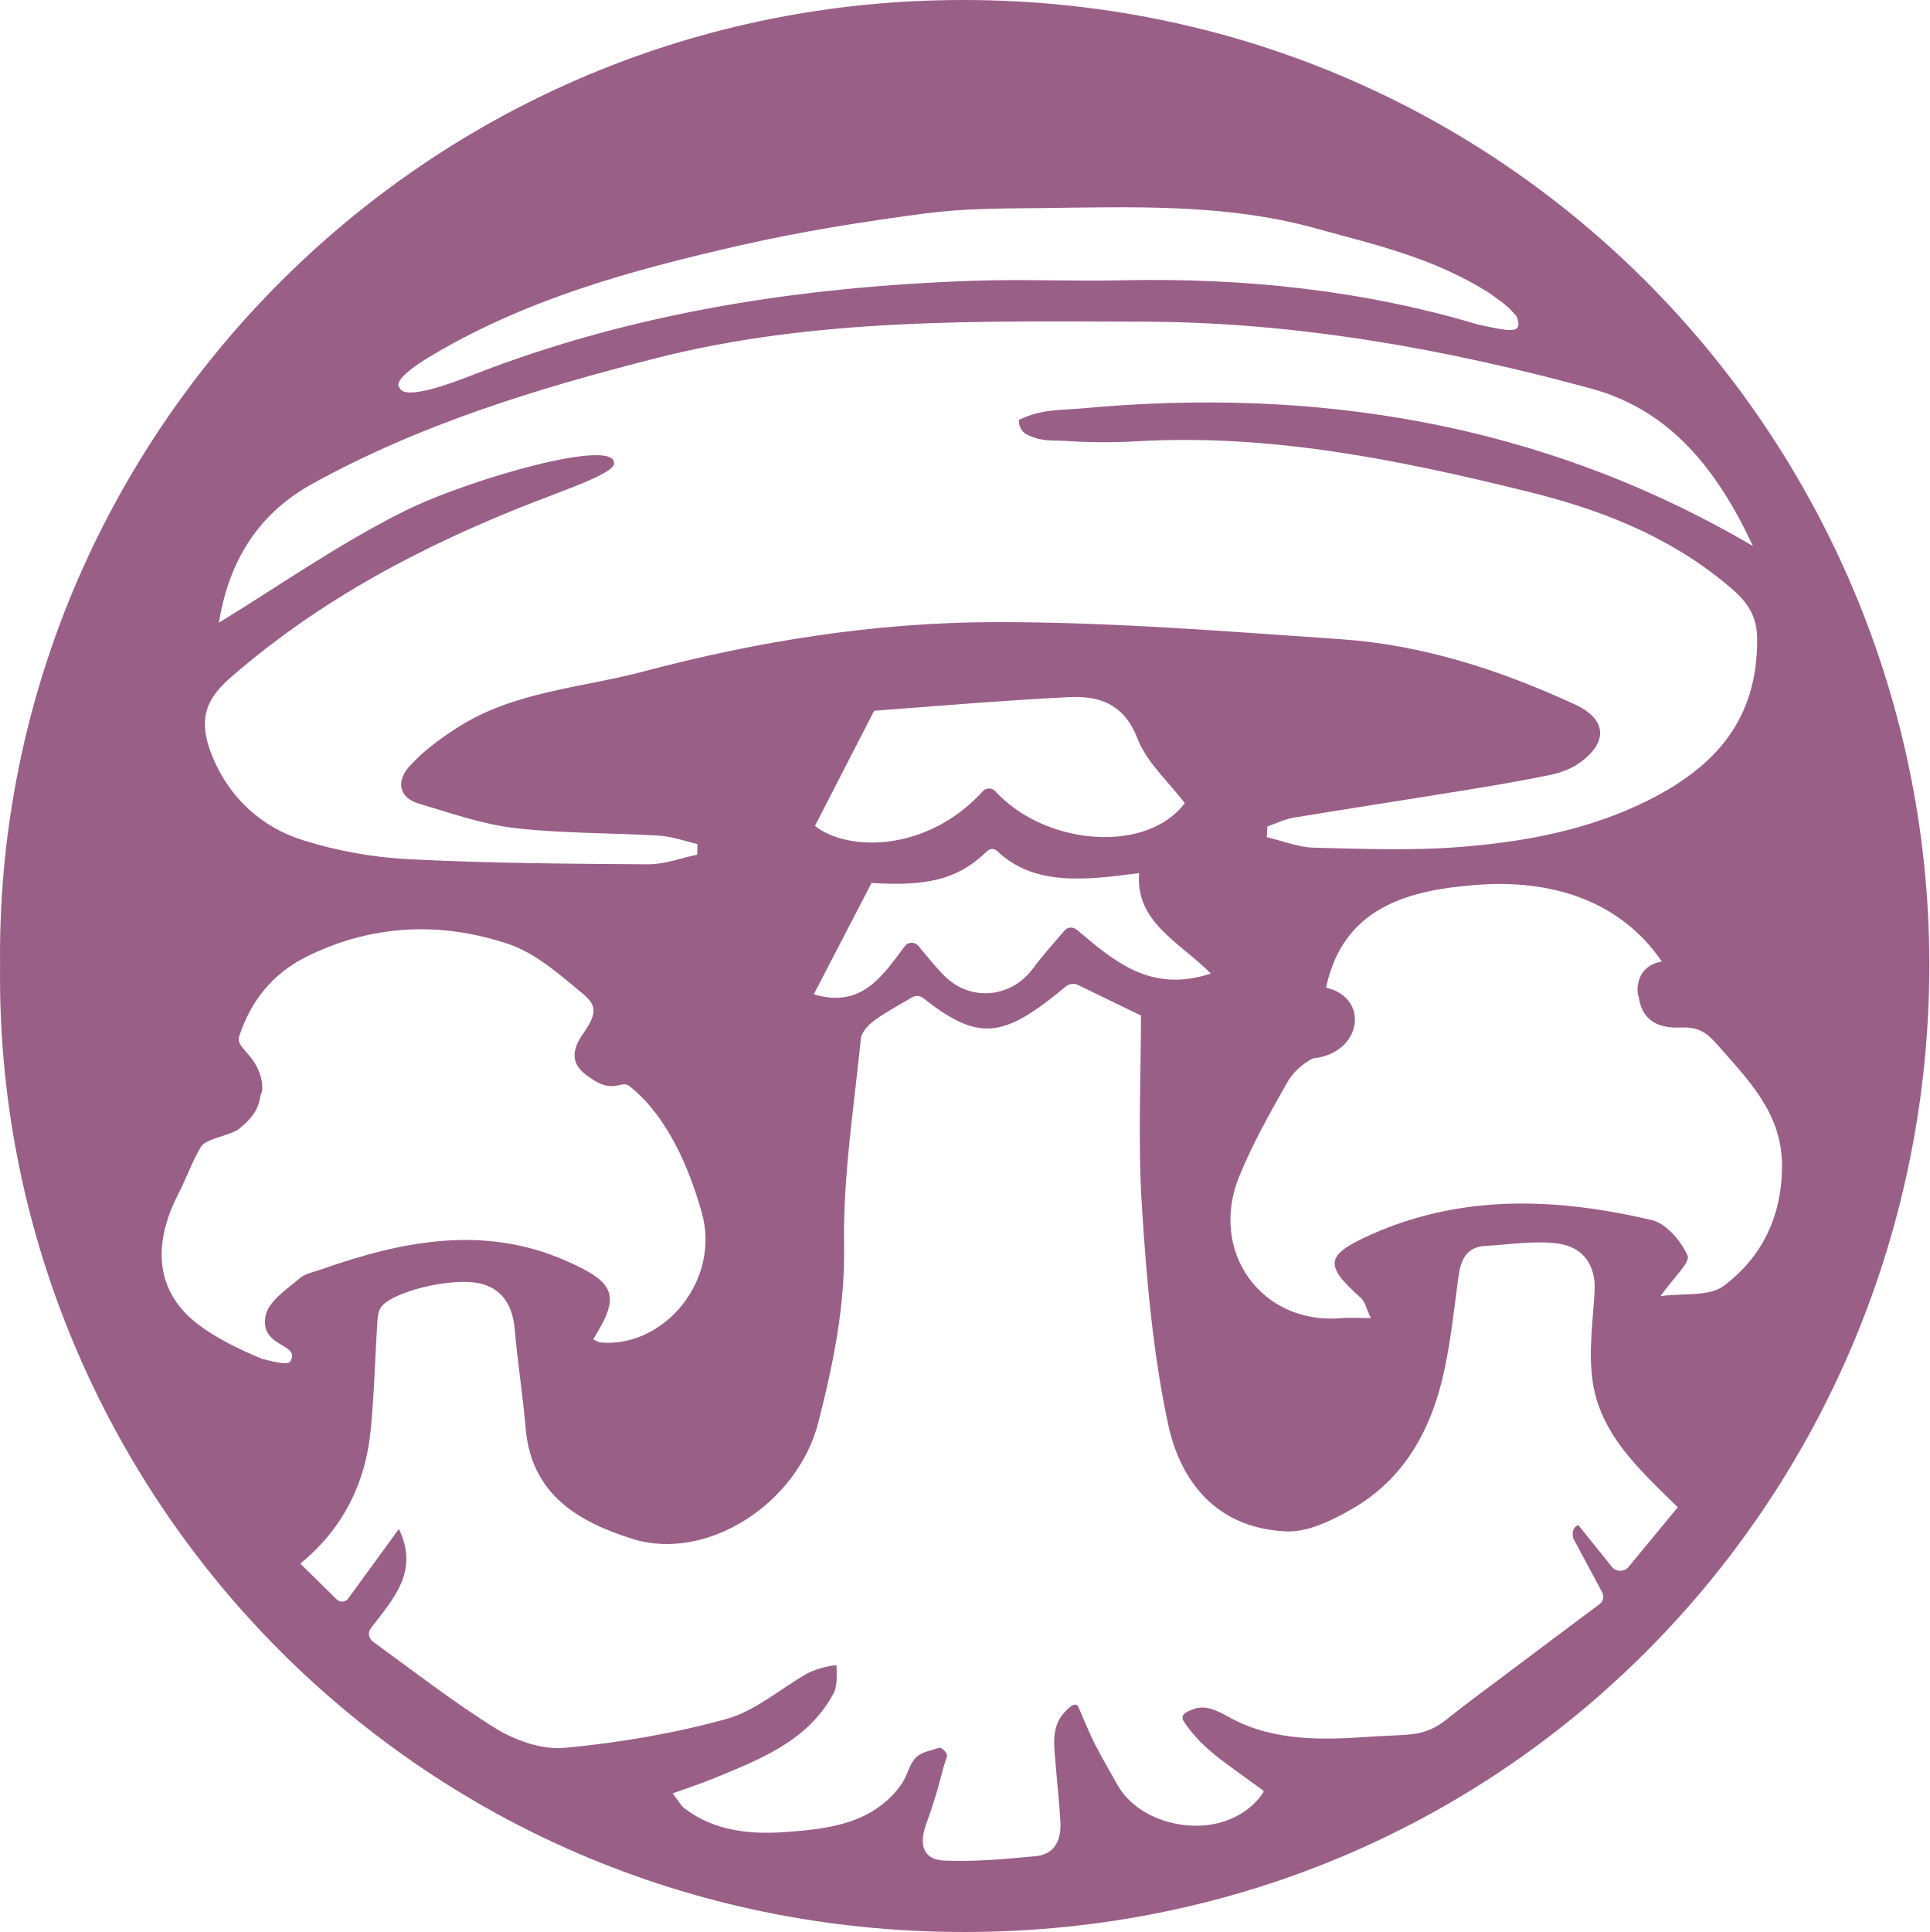
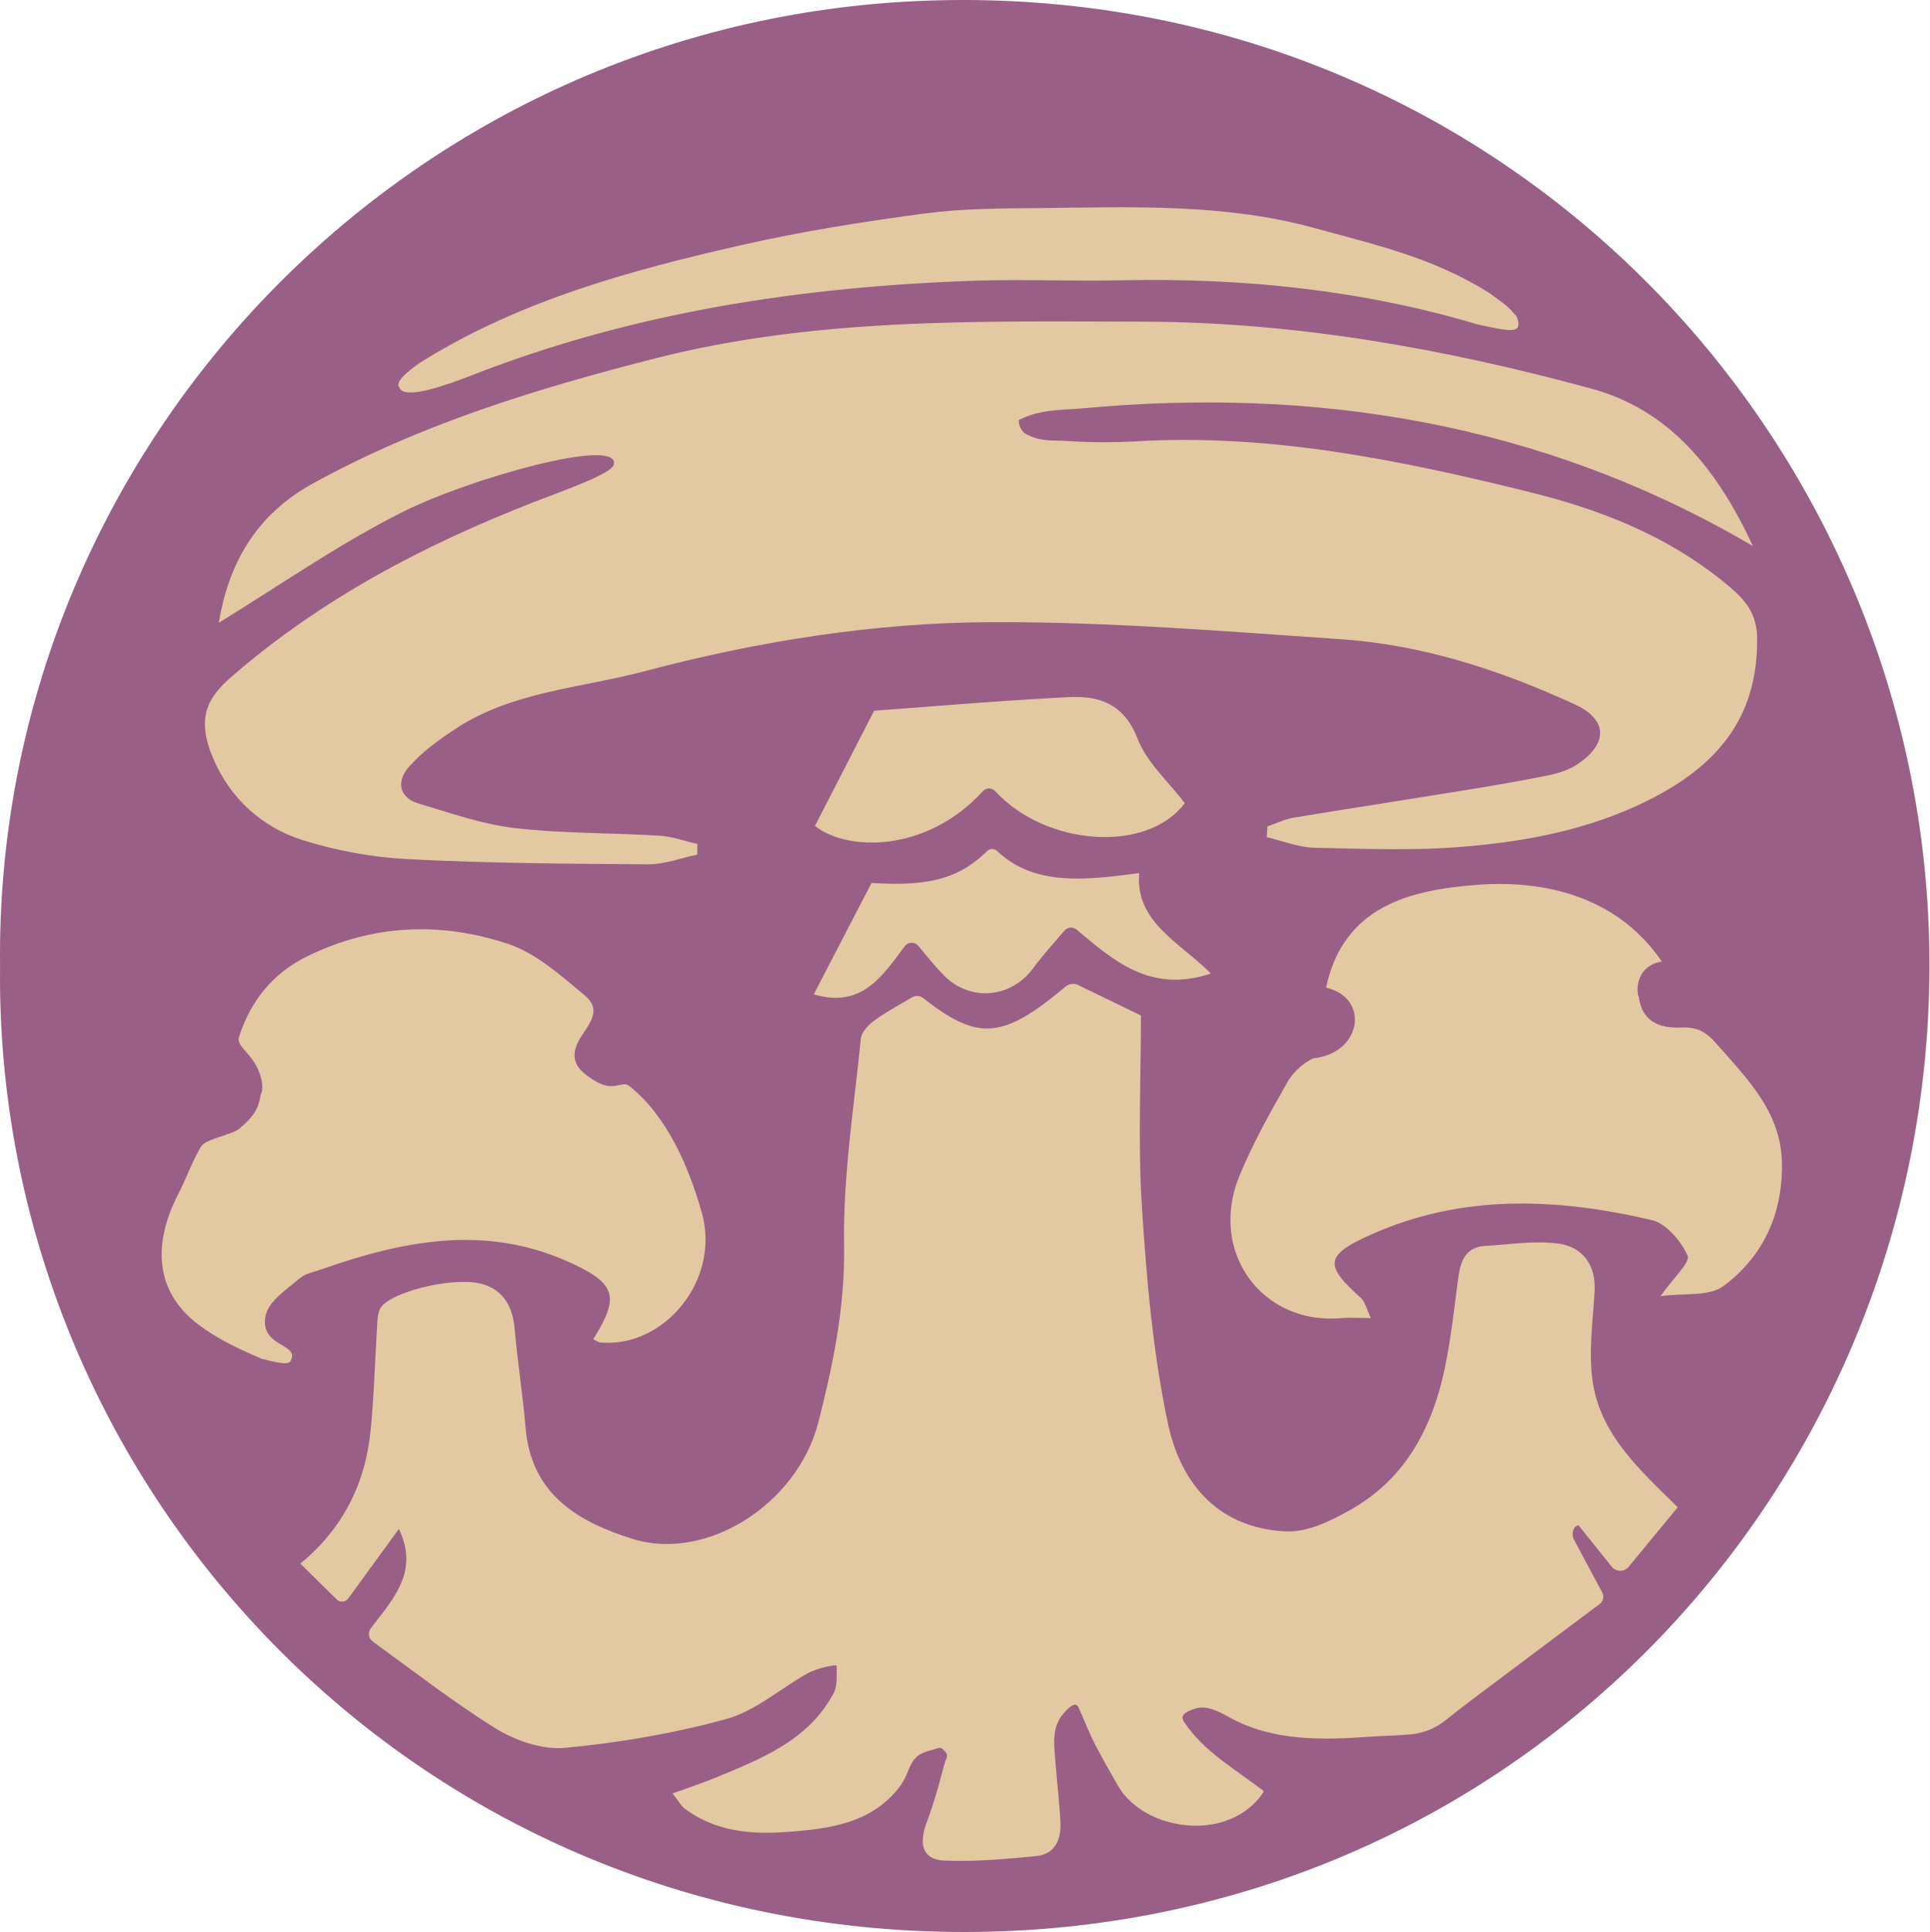
<svg xmlns="http://www.w3.org/2000/svg" viewBox="0 0 1023 1024">
+   <circle cx="511.5" cy="512.0" r="511.5" fill="#e2c9a2" />
  <path d="M570.699 492.638c19.946 16.84 39.426 33.927 71.241 23.364-16.622-16.746-40.141-27.154-38.028-53.252-28.894 3.884-55.737 6.869-75.218-11.651-1.462-1.4-3.787-1.488-5.249-0.088-13.795 13.298-28.304 19.2-61.392 16.963-9.88 19.077-20.257 39.022-30.634 59.031 25.477 7.671 36.475-9.849 48.28-25.538 1.77-2.36 5.311-2.36 7.178-0.088 4.659 5.592 8.823 10.781 13.483 15.534 13.794 14.136 35.574 12.272 47.318-3.664 5.029-6.834 10.75-13.143 16.653-20.008 1.647-1.893 4.474-2.14 6.367-0.528zM432.039 437.752c17.057 13.608 59.248 14.291 89.012-18.393 1.805-1.955 4.72-1.955 6.526-0.031 27.030 29.298 80.624 33.057 100.508 6.341-8.666-11.434-20.133-21.5-25.011-34.145-7.116-18.455-20.318-22.866-36.505-22.028-36.755 1.832-73.478 5.064-103.148 7.213-12.645 24.668-21.934 42.72-31.38 61.050zM804.026 167.679c-4.72-5.346-4.72-5.346-15.037-12.769-29.889-18.455-58.13-24.7-92.368-34.113-47.256-12.987-96.562-11.061-145.34-10.501-20.412 0.176-41.073 0.176-61.236 2.889-32.498 4.315-64.996 9.445-96.935 16.715-58.409 13.267-116.259 29.019-168.020 60.833-5.407 3.32-16.59 11.34-13.359 14.571 2.263 7.336 26.874-1.929 38.276-6.341 85.501-33.462 174.73-46.976 265.886-50.146 26.284-0.934 52.631 0.352 79.007-0.264 64.064-1.339 127.103 5.064 188.774 23.488 17.181 3.664 24.047 5.372 20.35-4.377zM154.845 719.225c0.934-7.239-17.741-6.341-13.857-22.649 2.14-7.548 11.247-13.328 18.020-19.138 3.012-2.545 7.583-3.294 11.496-4.694 42.657-14.975 85.687-23.675 129.371-4.597 26.905 11.744 29.018 18.734 14.602 41.694 1.339 0.616 2.642 1.62 4.007 1.709 33.585 2.924 63.816-33.058 53.5-69.097-6.799-23.892-18.331-51.046-38.431-66.891-3.945-3.109-8.014 3.849-18.89-3.109-6.834-4.377-15.038-10.377-6.218-23.55 7.583-10.842 8.64-15.503 0.793-21.965-12.21-10.16-25.072-21.655-39.643-26.563-35.698-11.962-71.862-10.564-106.535 6.403-18.486 9.041-30.26 23.83-36.381 42.875-1.339 4.13 4.756 7.794 8.323 13.733 4.474 7.459 4.782 14.54 3.17 16.839-1.118 8.138-4.571 12.428-11.465 18.113-3.945 3.232-17.585 5.222-20.070 9.321-4.782 7.865-7.794 16.839-12.055 25.042-14.416 27.962-11.496 52.506 10.315 69.128 10.16 7.732 22.121 13.422 33.928 18.361 16.404 4.289 14.85 1.929 16.031-0.96zM880.34 686.978c12.397-1.709 25.787 0.352 33.399-5.372 20.443-15.255 30.945-37.003 30.976-63.598 0.088-28.117-17.989-45.702-34.518-64.561-5.346-6.059-9.631-9.32-19.449-8.824-14.85 0.616-20.784-6.588-21.996-16.497-1.092-1.277-2.422-16.063 12.272-18.487-22.307-32.653-58.937-43.713-98.55-40.607-34.859 2.73-70.308 11.216-79.473 54.433 23.55 5.434 18.89 34.984-6.931 37.5-5.346 2.642-10.626 7.398-13.515 12.521-9.228 16.28-18.548 32.716-25.57 49.99-16.342 40.078 11.993 78.759 53.967 75.186 4.412-0.44 8.885-0.062 15.814-0.062-2.395-4.941-3.074-8.666-5.284-10.656-19.636-17.492-19.014-22.68 5.222-33.523 48.591-21.749 98.767-19.48 148.912-7.768 7.671 1.77 15.597 11.092 19.045 18.859 1.585 3.514-7.548 11.775-14.323 21.469zM671.898 438.057c-0.088 1.893-0.176 3.761-0.352 5.654 8.358 1.955 16.745 5.407 25.134 5.592 26.378 0.616 52.848 1.673 79.039-0.528 33.678-2.765 66.736-9.010 97.804-24.451 36.040-17.989 58.317-43.061 58.036-85.781-0.088-14.695-7.706-21.841-16.963-29.453-30.882-25.415-66.86-39.302-105.541-48.747-67.792-16.715-135.74-30.479-206.078-26.471-12.086 0.705-24.296 0.705-36.382-0.088-9.258-0.616-13.763 0.44-21.282-3.074-4.069-1.365-5.531-5.962-5.099-8.173 11.93-5.777 21.654-5.038 33.803-6.121 121.914-11.216 242.522 6.808 355.301 73.012-19.262-41.322-44.397-72.267-85.905-83.513-77.392-21.033-155.934-35.139-236.619-35.419-87.086-0.176-174.296-2.299-259.517 19.48-62.604 15.97-124.244 34.797-181.38 66.27-31.193 17.119-44.926 43.807-49.896 73.819 31.752-19.387 63.566-41.788 97.991-58.968 34.455-17.244 113.712-39.706 111.475-25.166-0.176 4.967-27.528 14.353-41.788 19.946-58.409 22.711-113.121 51.326-160.905 92.771-12.707 11.030-18.921 21.686-9.817 43.186 8.916 21.064 25.662 36.567 47.442 43.434 18.113 5.689 37.406 9.196 56.359 10.128 42.253 2.175 84.631 2.422 126.978 2.704 8.64 0.031 17.274-3.329 25.912-5.126 0.031-1.893 0.062-3.725 0.088-5.628-6.649-1.524-13.298-3.981-20.039-4.412-25.601-1.55-51.419-1.118-76.833-4.042-17.18-2.017-33.958-7.953-50.704-12.925-11.278-3.32-11.744-12.303-5.346-19.542 7.081-7.988 16.125-14.603 25.197-20.474 30.106-19.542 65.835-21.22 99.296-30.075 60.739-16.125 122.784-25.974 185.388-26.129 61.329-0.176 122.721 4.844 183.989 9.041 43.589 2.95 84.817 16.405 124.306 34.61 17.181 7.926 17.647 20.413 1.832 31.317-4.571 3.17-10.315 5.099-15.814 6.182-15.224 3.135-30.51 5.68-45.857 8.173-29.764 4.844-59.621 9.414-89.385 14.323-4.756 0.793-9.259 3.074-13.888 4.659zM196.617 863.012c-1.744 2.237-1.215 5.434 1.083 7.081 21.5 15.597 42.565 32.001 65.089 46.013 10.532 6.491 24.793 11.433 36.724 10.283 28.8-2.704 57.726-7.609 85.563-15.285 15.379-4.254 28.583-16.032 42.936-24.141 5.002-2.792 15.534-5.029 15.504-4.042-0.088 4.879 0.705 10.75-1.929 15.161-13.546 24.762-38.463 34.269-62.697 44.305-6.896 2.827-13.981 5.161-22.307 8.173 3.197 4.042 4.412 6.526 6.367 7.988 16.031 12.086 34.766 13.826 53.656 12.458 17.74-1.277 37.095-3.259 51.45-14.882 4.227-3.382 8.543-7.926 11.185-12.676 2.36-4.289 3.294-9.631 7.327-12.769 1.929-1.524 4.351-2.263 6.737-2.95 1.242-0.352 2.519-0.705 3.787-1.145 0.44-0.088 0.96-0.264 1.462-0.176 0.528 0.088 0.96 0.44 1.339 0.793 0.96 0.881 2.052 1.867 2.14 3.135 0.088 0.705-0.176 1.339-0.352 1.99-0.44 0-2.58 8.481-2.827 9.351-0.705 2.457-1.215 4.905-1.99 7.336-1.805 5.997-3.725 11.962-5.901 17.864-3.725 10.316-2.017 18.735 9.507 19.263 16.186 0.705 32.528-0.793 48.746-2.36 10.316-0.995 13.484-9.073 12.956-18.206-0.528-9.755-1.647-19.387-2.422-29.080-0.352-4.439-0.898-8.98-0.898-13.453 0.032-4.166 0.793-8.446 2.924-12.086 1.057-1.805 6.649-9.009 9.134-7.142 0.528 0.352 0.705 0.881 0.995 1.4 3.047 6.896 5.813 14.012 9.29 20.629 3.54 6.772 7.424 13.422 11.154 20.071 8.358 14.819 26.378 22.089 42.813 21.748 13.546-0.264 26.968-6.086 34.579-17.678 0.088-0.176 0.264-0.44-0.088-0.96-7.486-5.592-15.255-10.906-22.68-16.591-7.363-5.689-14.043-11.962-19.201-19.728-2.607-3.884 1.242-5.372 4.474-6.649 7.301-3.012 14.074 1.242 20.413 4.659 22.805 12.242 48.839 11.589 73.913 9.755 7.398-0.528 14.85-0.528 22.244-1.339 6.403-0.705 12.49-3.294 17.492-7.327 5.346-4.289 10.719-8.419 16.155-12.49 11.030-8.261 22.059-16.529 33.058-24.792 3.884-2.862 7.732-5.777 11.557-8.666l20.909-15.628c1.893-1.4 2.519-3.945 1.524-6.024l-15.441-28.831c-1.18-5.284 1.462-6.588 2.704-7.019 5.716 7.116 11.433 14.229 17.709 22.059 2.263 2.765 6.614 2.862 8.886 0.088l26.097-31.628c-20.629-20.226-41.601-39.053-45.298-67.916-2.017-15.286 0.352-31.193 1.215-46.758 0.705-13.95-6.464-23.177-18.89-25.011-12.645-1.805-25.912 0.44-38.867 1.154-10.687 0.528-13.328 7.988-14.54 16.995-2.114 16-3.849 32.093-7.142 47.877-6.552 31.286-20.723 58.316-49.4 74.689-10.564 6.059-23.364 12.335-34.797 11.776-38.867-1.832-56.515-29.080-62.417-56.545-8.076-37.656-11.465-76.522-13.919-115.079-2.237-34.579-0.528-69.439-0.528-101.812l-33.461-16.218c-2.114-0.995-4.72-0.616-6.552 0.934-33.306 27.9-46.262 28.956-75.435 6.059-1.585-1.242-3.884-1.524-5.689-0.528-6.711 3.945-13.515 7.609-19.76 12.055-3.329 2.334-7.239 6.341-7.609 9.942-3.637 36.505-9.538 73.136-8.885 109.641 0.528 32.591-5.839 63.194-13.702 93.921-11.154 43.216-59.31 73.912-98.519 61.578-28.645-8.979-53.655-23.55-56.607-58.657-1.488-17.585-4.289-35.046-5.813-52.6-0.995-11.681-5.962-20.598-17.025-23.767-15.628-4.412-50.145 4.509-54.37 13.111-1.277 2.704-1.339 6.059-1.55 9.165-1.118 18.331-1.585 36.755-3.382 54.992-2.765 28.583-14.914 52.568-37.314 70.867l19.325 19.014c1.735 1.744 4.659 1.462 6.086-0.528l26.843-36.847c10.75 22.369-2.519 36.536-14.85 52.599zM0.040 512.577c-3.417-274.057 216.207-505.581 497.442-512.416 296.955-7.239 525.030 231.089 525.34 510.49 0.352 278.438-220.339 513.256-511.485 513.349-294.22 0.088-514.218-238.328-511.298-511.423z" fill="rgb(154, 95, 135)" />
</svg>
